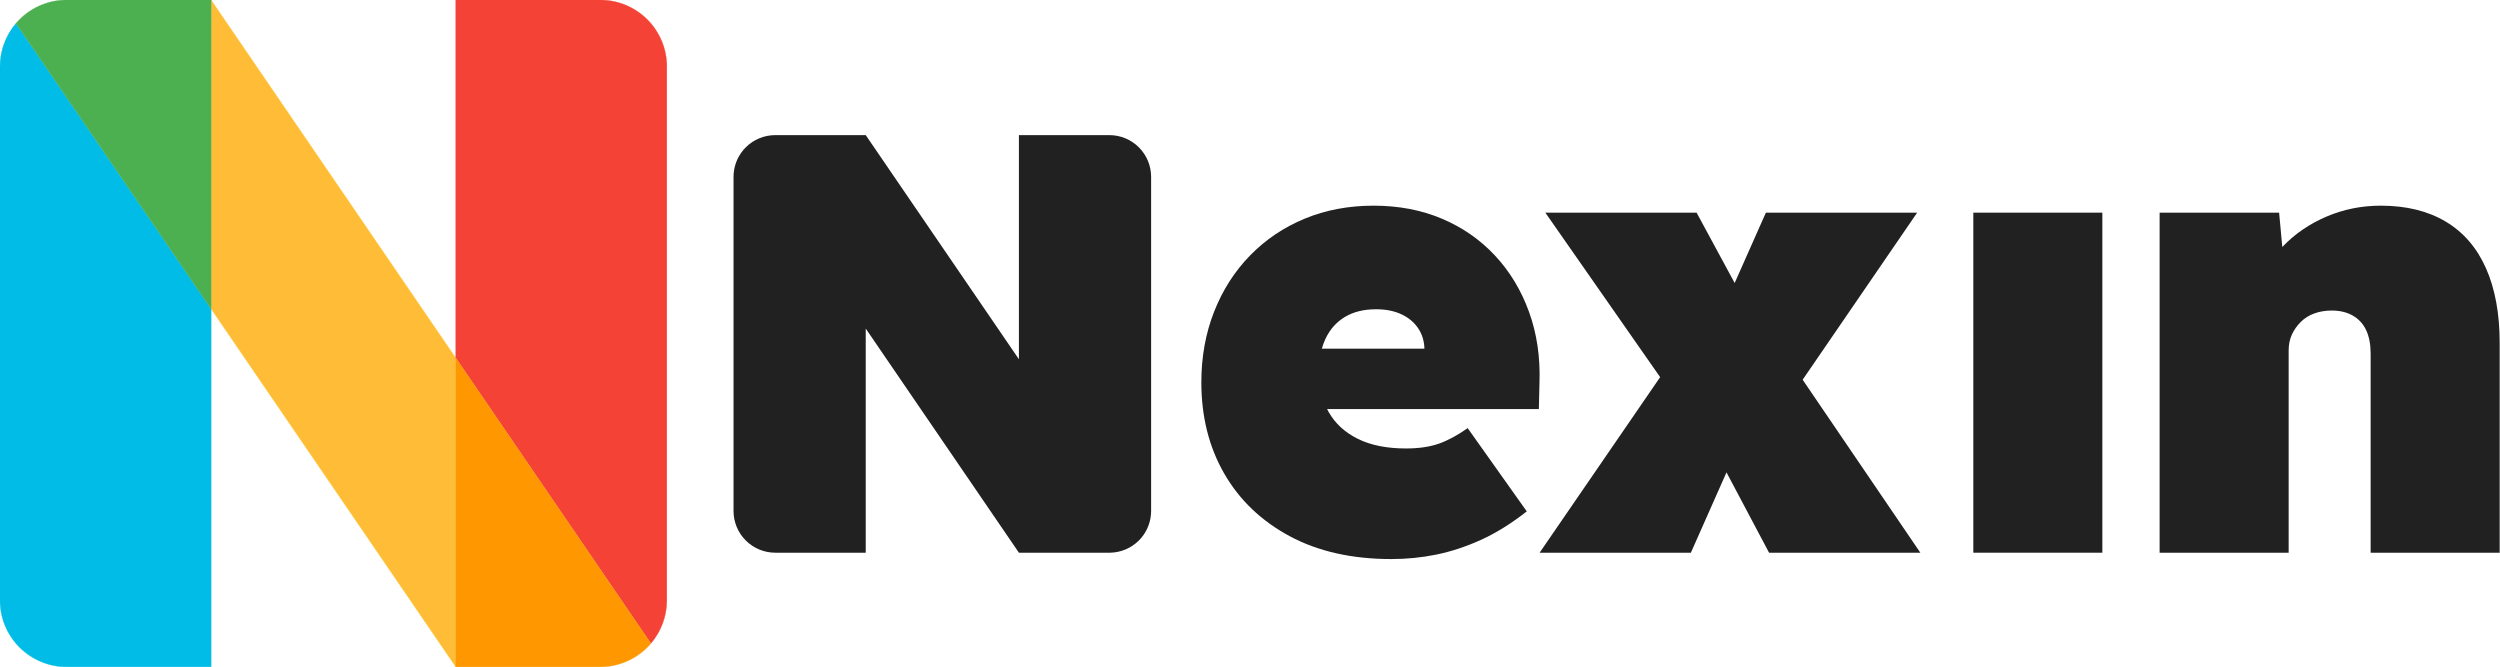
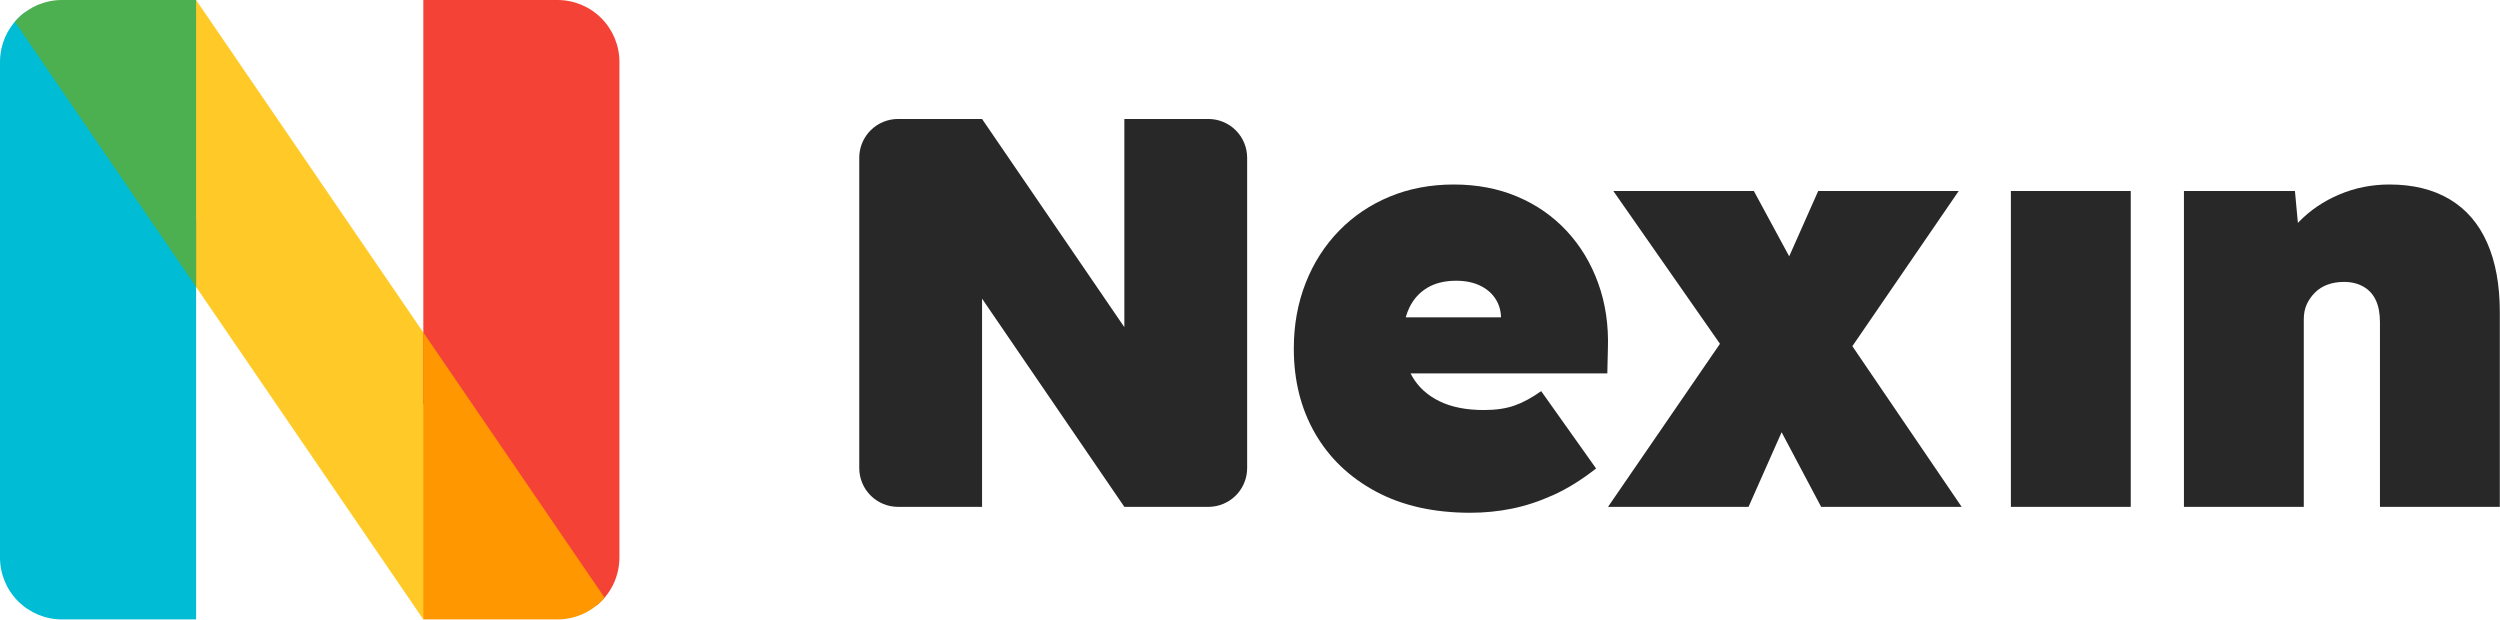
- <svg xmlns="http://www.w3.org/2000/svg" width="100%" height="100%" viewBox="0 0 3749 1000" version="1.1" xml:space="preserve" style="fill-rule:evenodd;clip-rule:evenodd;stroke-linecap:round;stroke-linejoin:round;stroke-miterlimit:1.5;">
-   <rect id="Imagotipo-Horizontal" x="0" y="0" width="3748.738" height="1000" style="fill:none;" />
-   <clipPath id="_clip1">
-     <rect x="0" y="0" width="3748.738" height="1000" />
-   </clipPath>
-   <g clip-path="url(#_clip1)">
-     <g>
-       <path d="M1527.966,828.826l-229.716,-336.124l-0,336.134l-135.629,0c-16.608,-0 -32.536,-6.598 -44.28,-18.341c-11.744,-11.744 -18.341,-27.672 -18.341,-44.28l0,-500.964c-0,-14.962 5.355,-29.382 15.003,-40.679c1.061,-1.243 2.175,-2.447 3.338,-3.611c11.744,-11.744 27.672,-18.341 44.28,-18.341l135.629,0l229.716,336.119l-0,-336.119l135.629,0c16.608,0 32.536,6.598 44.28,18.341c11.744,11.744 18.341,27.672 18.341,44.28l0,500.964c0,14.961 -5.353,29.389 -15,40.684c-1.062,1.244 -2.177,2.45 -3.342,3.615c-11.484,11.484 -26.968,18.047 -43.177,18.332l-136.732,-0l0,-0.01l136.544,-0.007l0.188,-0.003l-136.732,-0l-0,0.01Z" style="fill:#212121;" />
-       <path d="M1990.074,613.424c0.816,1.612 1.674,3.201 2.572,4.766c9.849,17.157 24.464,30.501 43.845,40.032c19.381,9.531 43.368,14.297 71.962,14.297c19.063,0 35.425,-2.383 49.087,-7.149c13.662,-4.766 28.118,-12.55 43.368,-23.352l88.643,124.862c-23.511,18.427 -46.545,32.725 -69.103,42.892c-22.558,10.167 -44.798,17.474 -66.72,21.922c-21.922,4.448 -44.321,6.672 -67.197,6.672c-59.095,0 -109.929,-11.438 -152.503,-34.313c-42.574,-22.875 -75.298,-54.17 -98.174,-93.885c-22.875,-39.714 -34.313,-85.307 -34.313,-136.776c0,-38.126 6.354,-73.392 19.063,-105.799c12.709,-32.407 30.66,-60.525 53.853,-84.353c23.193,-23.829 50.517,-42.256 81.971,-55.282c31.454,-13.026 65.926,-19.539 103.416,-19.539c37.49,0 71.645,6.513 102.463,19.539c30.818,13.026 57.348,31.454 79.588,55.282c22.24,23.829 39.238,51.946 50.993,84.353c11.755,32.407 16.998,67.673 15.727,105.799l-0.953,40.032l-317.587,0Zm145.995,-90.549c-0.303,-11.29 -3.313,-21.298 -9.029,-30.024c-6.037,-9.214 -14.456,-16.362 -25.258,-21.446c-10.802,-5.083 -23.511,-7.625 -38.126,-7.625c-18.427,0 -33.996,3.813 -46.704,11.438c-12.709,7.625 -22.399,18.427 -29.071,32.407c-2.268,4.753 -4.151,9.836 -5.648,15.25l153.837,0Z" style="fill:#212121;" />
-       <path d="M2589.054,708.364l-53.405,120.472l-226.849,0l180.734,-263.261l-172.156,-246.671l226.849,0l57.068,105.49l46.825,-105.49l226.849,0l-171.701,250.527l176.467,259.406l-226.849,0l-63.832,-120.472Z" style="fill:#212121;" />
-       <rect x="2959.203" y="318.902" width="193.489" height="509.933" style="fill:#212121;fill-rule:nonzero;" />
-       <path d="M3422.533,370.434c0.471,-0.499 0.945,-0.996 1.424,-1.492c18.11,-18.745 39.873,-33.519 65.29,-44.321c25.417,-10.802 52.423,-16.203 81.017,-16.203c38.126,0 70.533,7.943 97.221,23.829c26.688,15.886 46.863,39.238 60.525,70.056c13.662,30.818 20.493,68.15 20.493,111.995l0,314.538l-193.489,0l0,-298.335c0,-13.979 -2.224,-25.735 -6.672,-35.266c-4.448,-9.531 -11.12,-16.839 -20.016,-21.922c-8.896,-5.083 -19.381,-7.625 -31.454,-7.625c-9.531,0 -18.269,1.43 -26.212,4.289c-7.943,2.859 -14.774,7.149 -20.493,12.867c-5.719,5.719 -10.167,12.073 -13.344,19.063c-3.177,6.99 -4.766,14.933 -4.766,23.829l0,303.1l-193.489,0l0,-509.933l179.191,0l4.771,51.532Z" style="fill:#212121;" />
-     </g>
-     <g>
-       <path d="M316.584,463.246l-0,536.754l-216.584,0c-26.522,-0 -51.957,-10.536 -70.711,-29.289c-18.754,-18.754 -29.289,-44.189 -29.289,-70.711l0,-799.984c-0,-23.893 8.551,-46.905 23.958,-64.944l292.626,428.174Z" style="fill:#00bce7;stroke:#00bcd4;stroke-width:0.42px;" />
-       <path d="M316.584,-0l366.832,536.746l0,463.223l218.346,0l-0.3,0.005l-218.046,0.011l-366.832,-536.754l-0,-463.231Z" style="fill:#ffbc37;stroke:#ffca28;stroke-width:0.42px;" />
-       <path d="M23.958,35.056c1.695,-1.984 3.473,-3.908 5.331,-5.767c18.754,-18.754 44.189,-29.289 70.711,-29.289l216.584,0l0,463.231l-292.626,-428.174Z" style="fill:#4caf50;stroke:#4caf50;stroke-width:0.42px;" />
-       <path d="M683.416,536.746l0,-536.746l216.584,0c26.522,0 51.957,10.536 70.711,29.289c18.754,18.754 29.289,44.189 29.289,70.711l0,799.984c0,23.89 -8.549,46.899 -23.953,64.937l-292.631,-428.176Z" style="fill:#f44336;stroke:#f44336;stroke-width:0.42px;" />
-       <path d="M976.047,964.953c-1.697,1.987 -3.476,3.913 -5.337,5.773c-18.338,18.338 -43.065,28.818 -68.949,29.274l-218.346,-0l-0,-463.223l292.631,428.176Z" style="fill:#ff9800;stroke:#ff9800;stroke-width:0.42px;" />
-     </g>
+ <svg xmlns="http://www.w3.org/2000/svg" width="100%" height="100%" viewBox="0 0 4036 1000" version="1.1" xml:space="preserve" style="fill-rule:evenodd;clip-rule:evenodd;stroke-linejoin:round;stroke-miterlimit:2;">
+   <rect id="Imagotipo-Horizontal" x="0" y="0" width="4035.706" height="1000" style="fill:none;" />
+   <g>
+     <path d="M1815.147,818.266l-229.716,-336.124l-0,336.134l-135.629,0c-16.608,-0 -32.536,-6.598 -44.28,-18.341c-11.744,-11.744 -18.341,-27.672 -18.341,-44.28l0,-500.964c-0,-14.962 5.355,-29.382 15.003,-40.679c1.061,-1.243 2.175,-2.447 3.338,-3.611c11.744,-11.744 27.672,-18.341 44.28,-18.341l135.629,0l229.716,336.119l-0,-336.119l135.629,0c16.608,0 32.536,6.598 44.28,18.341c11.744,11.744 18.341,27.672 18.341,44.28l0,500.964c0,14.961 -5.353,29.389 -15,40.684c-1.062,1.244 -2.177,2.45 -3.342,3.615c-11.484,11.484 -26.968,18.047 -43.177,18.332l-136.732,-0l0,-0.01l136.544,-0.007l0.188,-0.003l-136.732,-0l-0,0.01Z" style="fill:#282828;" />
+     <path d="M2277.255,602.865c0.816,1.612 1.674,3.201 2.572,4.766c9.849,17.157 24.464,30.501 43.845,40.032c19.381,9.531 43.368,14.297 71.962,14.297c19.063,0 35.425,-2.383 49.087,-7.149c13.662,-4.766 28.118,-12.55 43.368,-23.352l88.643,124.862c-23.511,18.427 -46.545,32.725 -69.103,42.892c-22.558,10.167 -44.798,17.474 -66.72,21.922c-21.922,4.448 -44.321,6.672 -67.197,6.672c-59.095,0 -109.929,-11.438 -152.503,-34.313c-42.574,-22.875 -75.298,-54.17 -98.174,-93.885c-22.875,-39.714 -34.313,-85.307 -34.313,-136.776c0,-38.126 6.354,-73.392 19.063,-105.799c12.709,-32.407 30.66,-60.525 53.853,-84.353c23.193,-23.829 50.517,-42.256 81.971,-55.282c31.454,-13.026 65.926,-19.539 103.416,-19.539c37.49,0 71.645,6.513 102.463,19.539c30.818,13.026 57.348,31.454 79.588,55.282c22.24,23.829 39.238,51.946 50.993,84.353c11.755,32.407 16.998,67.673 15.727,105.799l-0.953,40.032l-317.587,0Zm145.995,-90.549c-0.303,-11.29 -3.313,-21.298 -9.029,-30.024c-6.037,-9.214 -14.456,-16.362 -25.258,-21.446c-10.802,-5.083 -23.511,-7.625 -38.126,-7.625c-18.427,0 -33.996,3.813 -46.704,11.438c-12.709,7.625 -22.399,18.427 -29.071,32.407c-2.268,4.753 -4.151,9.836 -5.648,15.25l153.837,0Z" style="fill:#282828;" />
+     <path d="M2876.234,697.804l-53.405,120.472l-226.849,0l180.734,-263.261l-172.156,-246.671l226.849,0l57.068,105.49l46.825,-105.49l226.849,0l-171.701,250.527l176.467,259.406l-226.849,0l-63.832,-120.472Z" style="fill:#282828;" />
+     <rect x="3246.384" y="308.343" width="193.489" height="509.933" style="fill:#282828;fill-rule:nonzero;" />
+     <path d="M3709.714,359.874c0.471,-0.499 0.945,-0.996 1.424,-1.492c18.11,-18.745 39.873,-33.519 65.29,-44.321c25.417,-10.802 52.423,-16.203 81.017,-16.203c38.126,0 70.533,7.943 97.221,23.829c26.688,15.886 46.863,39.238 60.525,70.056c13.662,30.818 20.493,68.15 20.493,111.995l0,314.538l-193.489,0l0,-298.335c0,-13.979 -2.224,-25.735 -6.672,-35.266c-4.448,-9.531 -11.12,-16.839 -20.016,-21.922c-8.896,-5.083 -19.381,-7.625 -31.454,-7.625c-9.531,0 -18.269,1.43 -26.212,4.289c-7.943,2.859 -14.774,7.149 -20.493,12.867c-5.719,5.719 -10.167,12.073 -13.344,19.063c-3.177,6.99 -4.766,14.933 -4.766,23.829l0,303.1l-193.489,0l0,-509.933l179.191,0l4.771,51.532Z" style="fill:#282828;" />
+   </g>
+   <g id="Isotype">
+     <path d="M683.416,1000l-430.175,-629.454l63.343,-370.546l424.839,621.628l-58.008,378.372Z" style="fill:#ffca28;" />
+     <path d="M316.584,355.214l-0,644.786l-216.584,0c-26.522,-0 -51.957,-10.536 -70.711,-29.289c-18.754,-18.754 -29.289,-44.189 -29.289,-70.711l0,-799.984c-0,-19.404 5.64,-38.237 16.011,-54.291c2.399,-3.714 5.052,-7.279 7.947,-10.668c1.695,-1.984 3.473,-3.908 5.331,-5.767c3.457,-3.457 7.142,-6.635 11.018,-9.52l276.276,335.444Z" style="fill:#00bcd4;" />
+     <path d="M23.958,35.056c1.695,-1.984 3.473,-3.908 5.331,-5.767c18.754,-18.754 44.189,-29.289 70.711,-29.289l216.584,0l0,463.231l-292.626,-428.174Z" style="fill:#4caf50;" />
+     <path d="M683.416,652.3l-0,-652.3l216.584,0c26.522,0 51.957,10.536 70.711,29.289c18.754,18.754 29.289,44.189 29.289,70.711l0,799.984c0,17.996 -4.851,35.509 -13.828,50.765c-2.941,4.997 -6.324,9.752 -10.125,14.203c-1.697,1.987 -3.476,3.913 -5.337,5.773c-2.225,2.225 -4.544,4.334 -6.948,6.324l-280.347,-324.751Z" style="fill:#f44336;" />
+     <path d="M683.416,536.746l292.631,428.207c-1.697,1.987 -3.476,3.913 -5.337,5.773c-18.338,18.338 -43.065,28.818 -68.949,29.274l-218.346,-0l0,-463.254Z" style="fill:#ff9800;" />
  </g>
</svg>
